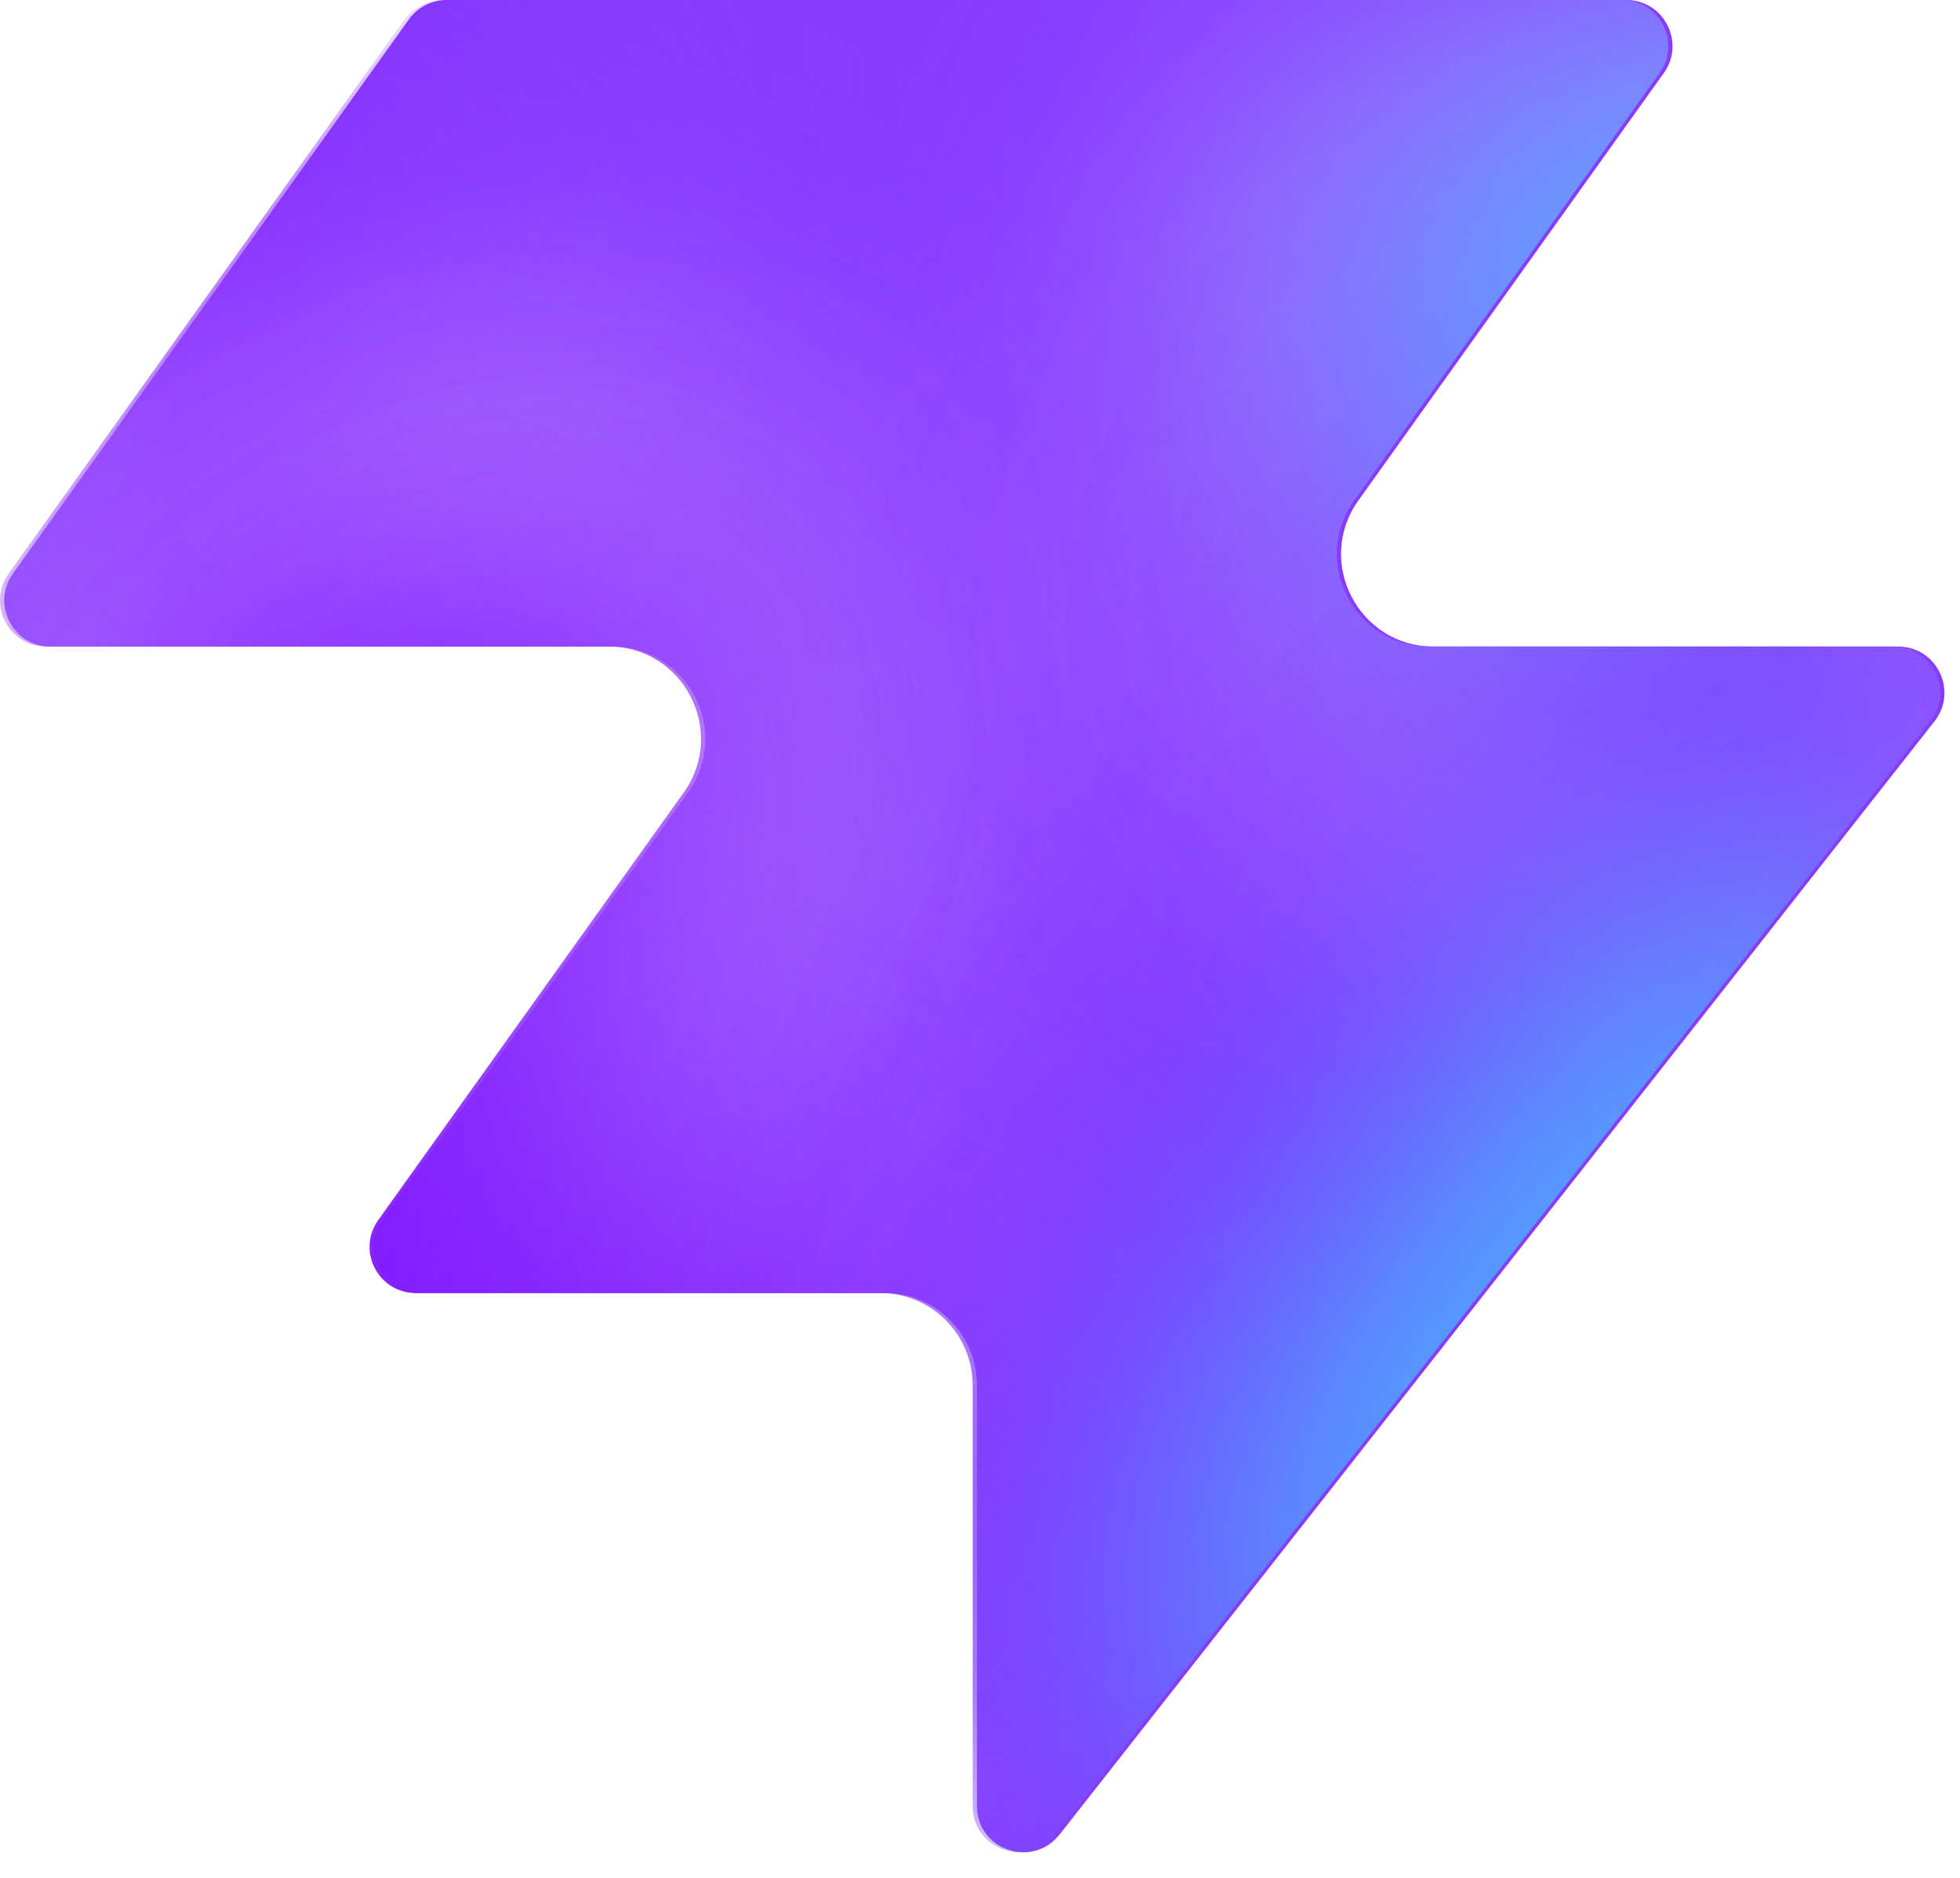
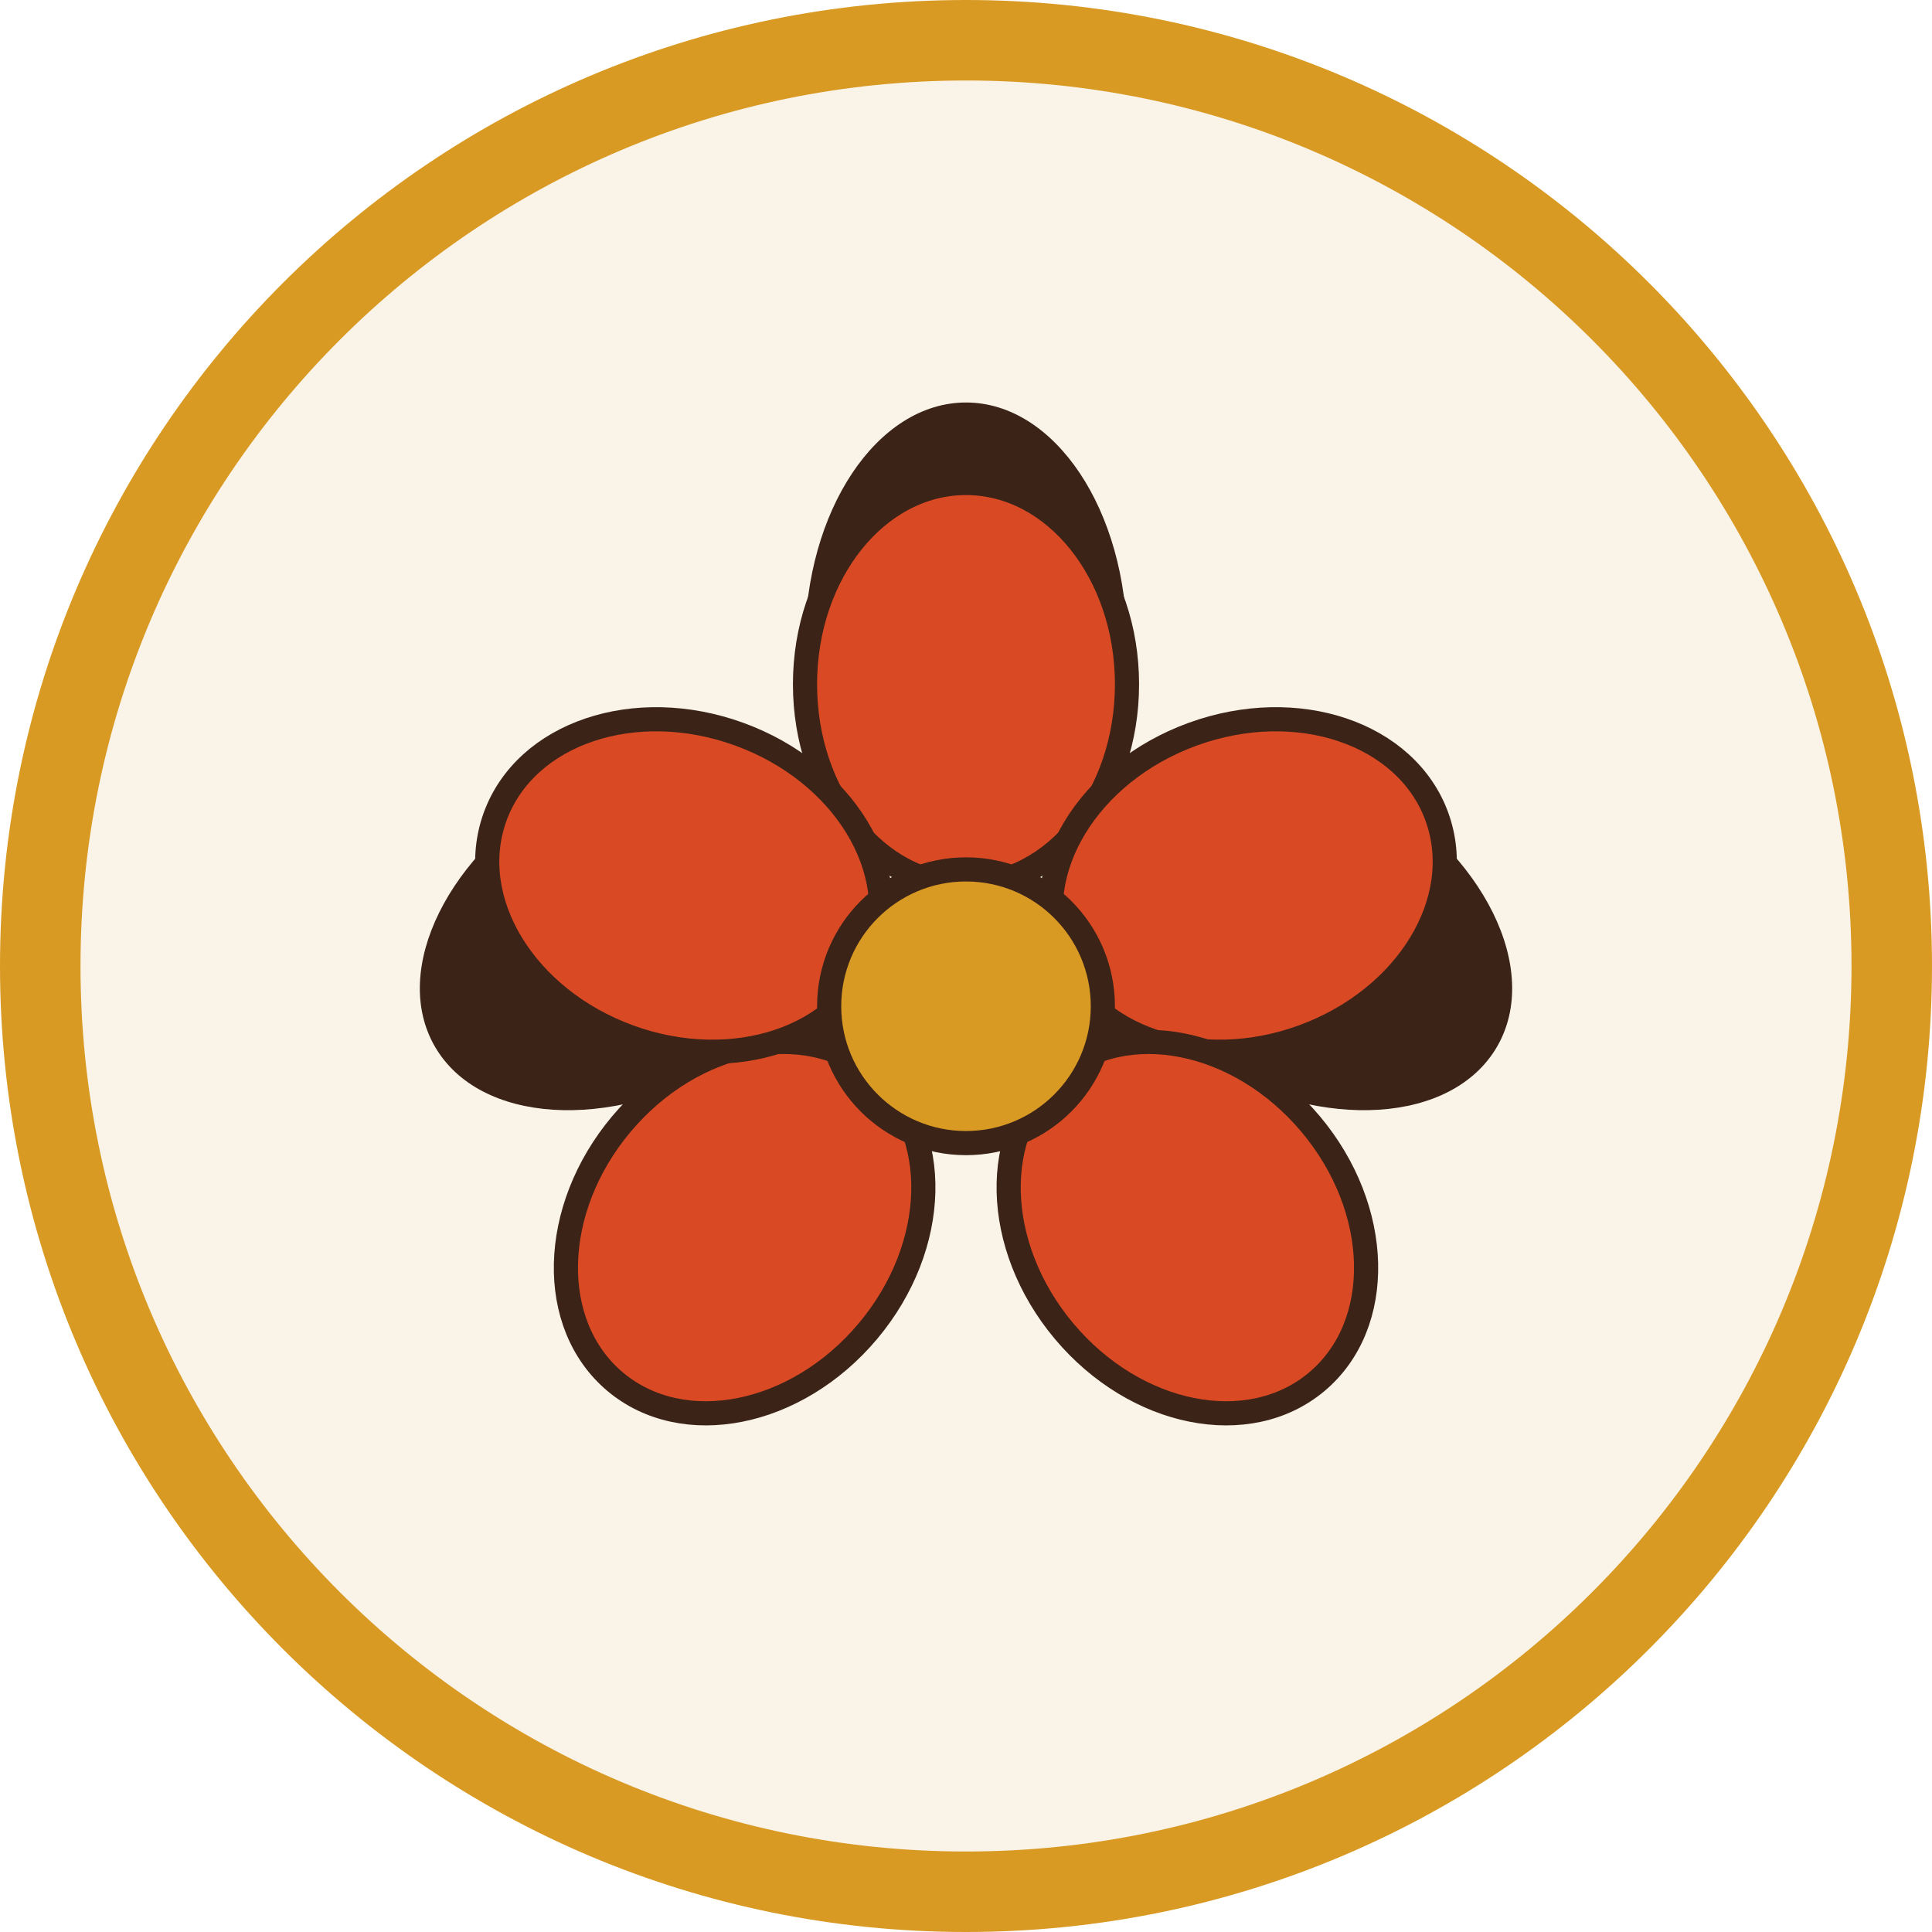
- <svg xmlns="http://www.w3.org/2000/svg" width="48" height="46" fill="none" viewBox="0 0 48 46">
-   <path fill="#863bff" d="M25.946 44.938c-.664.845-2.021.375-2.021-.698V33.937a2.26 2.26 0 0 0-2.262-2.262H10.287c-.92 0-1.456-1.04-.92-1.788l7.48-10.471c1.07-1.497 0-3.578-1.842-3.578H1.237c-.92 0-1.456-1.04-.92-1.788L10.013.474c.214-.297.556-.474.92-.474h28.894c.92 0 1.456 1.04.92 1.788l-7.48 10.471c-1.07 1.498 0 3.579 1.842 3.579h11.377c.943 0 1.473 1.088.89 1.83L25.947 44.94z" style="fill:#863bff;fill:color(display-p3 .525 .23 1);fill-opacity:1" />
-   <mask id="a" width="48" height="46" x="0" y="0" maskUnits="userSpaceOnUse" style="mask-type:alpha">
-     <path fill="#000" d="M25.842 44.938c-.664.844-2.021.375-2.021-.698V33.937a2.26 2.26 0 0 0-2.262-2.262H10.183c-.92 0-1.456-1.04-.92-1.788l7.48-10.471c1.07-1.498 0-3.579-1.842-3.579H1.133c-.92 0-1.456-1.04-.92-1.787L9.91.473c.214-.297.556-.474.92-.474h28.894c.92 0 1.456 1.04.92 1.788l-7.48 10.471c-1.07 1.498 0 3.578 1.842 3.578h11.377c.943 0 1.473 1.088.89 1.832L25.843 44.94z" style="fill:#000;fill-opacity:1" />
-   </mask>
-   <g mask="url(#a)">
-     <g filter="url(#b)">
-       <ellipse cx="5.508" cy="14.704" fill="#ede6ff" rx="5.508" ry="14.704" style="fill:#ede6ff;fill:color(display-p3 .927 .903 1);fill-opacity:1" transform="matrix(.00324 1 1 -.00324 -4.47 31.516)" />
+ <svg xmlns="http://www.w3.org/2000/svg" viewBox="0 0 48 48">
+   <circle cx="24" cy="24" r="23" fill="#faf3e8" stroke="#d99a24" stroke-width="2" />
+   <g transform="translate(24,25)">
+     <g fill="#3b2318">
+       <ellipse cx="-8" cy="-2" rx="6" ry="4" transform="rotate(-30 -8 -2)" />
+       <ellipse cx="8" cy="-2" rx="6" ry="4" transform="rotate(30 8 -2)" />
+       <ellipse cx="0" cy="-9" rx="4" ry="6" />
    </g>
-     <g filter="url(#c)">
-       <ellipse cx="10.399" cy="29.851" fill="#ede6ff" rx="10.399" ry="29.851" style="fill:#ede6ff;fill:color(display-p3 .927 .903 1);fill-opacity:1" transform="matrix(.00324 1 1 -.00324 -39.328 7.883)" />
+     <g fill="#d94a24" stroke="#3b2318" stroke-width="0.6">
+       <ellipse cx="0" cy="-8" rx="4" ry="5" />
+       <ellipse cx="7" cy="-3" rx="4" ry="5" transform="rotate(70 7 -3)" />
+       <ellipse cx="5.5" cy="5.5" rx="4" ry="5" transform="rotate(140 5.5 5.5)" />
+       <ellipse cx="-5.5" cy="5.5" rx="4" ry="5" transform="rotate(-140 -5.5 5.5)" />
+       <ellipse cx="-7" cy="-3" rx="4" ry="5" transform="rotate(-70 -7 -3)" />
    </g>
-     <g filter="url(#d)">
-       <ellipse cx="5.508" cy="30.487" fill="#7e14ff" rx="5.508" ry="30.487" style="fill:#7e14ff;fill:color(display-p3 .492 .077 1);fill-opacity:1" transform="rotate(89.814 -25.913 -14.639)scale(1 -1)" />
-     </g>
-     <g filter="url(#e)">
-       <ellipse cx="5.508" cy="30.599" fill="#7e14ff" rx="5.508" ry="30.599" style="fill:#7e14ff;fill:color(display-p3 .492 .077 1);fill-opacity:1" transform="rotate(89.814 -32.644 -3.334)scale(1 -1)" />
-     </g>
-     <g filter="url(#f)">
-       <ellipse cx="5.508" cy="30.599" fill="#7e14ff" rx="5.508" ry="30.599" style="fill:#7e14ff;fill:color(display-p3 .492 .077 1);fill-opacity:1" transform="matrix(.00324 1 1 -.00324 -34.34 30.47)" />
-     </g>
-     <g filter="url(#g)">
-       <ellipse cx="14.072" cy="22.078" fill="#ede6ff" rx="14.072" ry="22.078" style="fill:#ede6ff;fill:color(display-p3 .927 .903 1);fill-opacity:1" transform="rotate(93.35 24.506 48.493)scale(-1 1)" />
-     </g>
-     <g filter="url(#h)">
-       <ellipse cx="3.47" cy="21.501" fill="#7e14ff" rx="3.47" ry="21.501" style="fill:#7e14ff;fill:color(display-p3 .492 .077 1);fill-opacity:1" transform="rotate(89.009 28.708 47.59)scale(-1 1)" />
-     </g>
-     <g filter="url(#i)">
-       <ellipse cx="3.47" cy="21.501" fill="#7e14ff" rx="3.47" ry="21.501" style="fill:#7e14ff;fill:color(display-p3 .492 .077 1);fill-opacity:1" transform="rotate(89.009 28.708 47.59)scale(-1 1)" />
-     </g>
-     <g filter="url(#j)">
-       <ellipse cx=".387" cy="8.972" fill="#7e14ff" rx="4.407" ry="29.108" style="fill:#7e14ff;fill:color(display-p3 .492 .077 1);fill-opacity:1" transform="rotate(39.51 .387 8.972)" />
-     </g>
-     <g filter="url(#k)">
-       <ellipse cx="47.523" cy="-6.092" fill="#7e14ff" rx="4.407" ry="29.108" style="fill:#7e14ff;fill:color(display-p3 .492 .077 1);fill-opacity:1" transform="rotate(37.892 47.523 -6.092)" />
-     </g>
-     <g filter="url(#l)">
-       <ellipse cx="41.412" cy="6.333" fill="#47bfff" rx="5.971" ry="9.665" style="fill:#47bfff;fill:color(display-p3 .28 .748 1);fill-opacity:1" transform="rotate(37.892 41.412 6.333)" />
-     </g>
-     <g filter="url(#m)">
-       <ellipse cx="-1.879" cy="38.332" fill="#7e14ff" rx="4.407" ry="29.108" style="fill:#7e14ff;fill:color(display-p3 .492 .077 1);fill-opacity:1" transform="rotate(37.892 -1.88 38.332)" />
-     </g>
-     <g filter="url(#n)">
-       <ellipse cx="-1.879" cy="38.332" fill="#7e14ff" rx="4.407" ry="29.108" style="fill:#7e14ff;fill:color(display-p3 .492 .077 1);fill-opacity:1" transform="rotate(37.892 -1.88 38.332)" />
-     </g>
-     <g filter="url(#o)">
-       <ellipse cx="35.651" cy="29.907" fill="#7e14ff" rx="4.407" ry="29.108" style="fill:#7e14ff;fill:color(display-p3 .492 .077 1);fill-opacity:1" transform="rotate(37.892 35.651 29.907)" />
-     </g>
-     <g filter="url(#p)">
-       <ellipse cx="38.418" cy="32.4" fill="#47bfff" rx="5.971" ry="15.297" style="fill:#47bfff;fill:color(display-p3 .28 .748 1);fill-opacity:1" transform="rotate(37.892 38.418 32.4)" />
-     </g>
+     <circle r="3.4" fill="#d99a24" />
+     <circle r="3.4" fill="none" stroke="#3b2318" stroke-width="0.6" />
  </g>
-   <defs>
-     <filter id="b" width="60.045" height="41.654" x="-19.77" y="16.149" color-interpolation-filters="sRGB" filterUnits="userSpaceOnUse">
-       <feFlood flood-opacity="0" result="BackgroundImageFix" />
-       <feBlend in="SourceGraphic" in2="BackgroundImageFix" result="shape" />
-       <feGaussianBlur result="effect1_foregroundBlur_2002_17158" stdDeviation="7.659" />
-     </filter>
-     <filter id="c" width="90.34" height="51.437" x="-54.613" y="-7.533" color-interpolation-filters="sRGB" filterUnits="userSpaceOnUse">
-       <feFlood flood-opacity="0" result="BackgroundImageFix" />
-       <feBlend in="SourceGraphic" in2="BackgroundImageFix" result="shape" />
-       <feGaussianBlur result="effect1_foregroundBlur_2002_17158" stdDeviation="7.659" />
-     </filter>
-     <filter id="d" width="79.355" height="29.4" x="-49.64" y="2.03" color-interpolation-filters="sRGB" filterUnits="userSpaceOnUse">
-       <feFlood flood-opacity="0" result="BackgroundImageFix" />
-       <feBlend in="SourceGraphic" in2="BackgroundImageFix" result="shape" />
-       <feGaussianBlur result="effect1_foregroundBlur_2002_17158" stdDeviation="4.596" />
-     </filter>
-     <filter id="e" width="79.579" height="29.4" x="-45.045" y="20.029" color-interpolation-filters="sRGB" filterUnits="userSpaceOnUse">
-       <feFlood flood-opacity="0" result="BackgroundImageFix" />
-       <feBlend in="SourceGraphic" in2="BackgroundImageFix" result="shape" />
-       <feGaussianBlur result="effect1_foregroundBlur_2002_17158" stdDeviation="4.596" />
-     </filter>
-     <filter id="f" width="79.579" height="29.4" x="-43.513" y="21.178" color-interpolation-filters="sRGB" filterUnits="userSpaceOnUse">
-       <feFlood flood-opacity="0" result="BackgroundImageFix" />
-       <feBlend in="SourceGraphic" in2="BackgroundImageFix" result="shape" />
-       <feGaussianBlur result="effect1_foregroundBlur_2002_17158" stdDeviation="4.596" />
-     </filter>
-     <filter id="g" width="74.749" height="58.852" x="15.756" y="-17.901" color-interpolation-filters="sRGB" filterUnits="userSpaceOnUse">
-       <feFlood flood-opacity="0" result="BackgroundImageFix" />
-       <feBlend in="SourceGraphic" in2="BackgroundImageFix" result="shape" />
-       <feGaussianBlur result="effect1_foregroundBlur_2002_17158" stdDeviation="7.659" />
-     </filter>
-     <filter id="h" width="61.377" height="25.362" x="23.548" y="2.284" color-interpolation-filters="sRGB" filterUnits="userSpaceOnUse">
-       <feFlood flood-opacity="0" result="BackgroundImageFix" />
-       <feBlend in="SourceGraphic" in2="BackgroundImageFix" result="shape" />
-       <feGaussianBlur result="effect1_foregroundBlur_2002_17158" stdDeviation="4.596" />
-     </filter>
-     <filter id="i" width="61.377" height="25.362" x="23.548" y="2.284" color-interpolation-filters="sRGB" filterUnits="userSpaceOnUse">
-       <feFlood flood-opacity="0" result="BackgroundImageFix" />
-       <feBlend in="SourceGraphic" in2="BackgroundImageFix" result="shape" />
-       <feGaussianBlur result="effect1_foregroundBlur_2002_17158" stdDeviation="4.596" />
-     </filter>
-     <filter id="j" width="56.045" height="63.649" x="-27.636" y="-22.853" color-interpolation-filters="sRGB" filterUnits="userSpaceOnUse">
-       <feFlood flood-opacity="0" result="BackgroundImageFix" />
-       <feBlend in="SourceGraphic" in2="BackgroundImageFix" result="shape" />
-       <feGaussianBlur result="effect1_foregroundBlur_2002_17158" stdDeviation="4.596" />
-     </filter>
-     <filter id="k" width="54.814" height="64.646" x="20.116" y="-38.415" color-interpolation-filters="sRGB" filterUnits="userSpaceOnUse">
-       <feFlood flood-opacity="0" result="BackgroundImageFix" />
-       <feBlend in="SourceGraphic" in2="BackgroundImageFix" result="shape" />
-       <feGaussianBlur result="effect1_foregroundBlur_2002_17158" stdDeviation="4.596" />
-     </filter>
-     <filter id="l" width="33.541" height="35.313" x="24.641" y="-11.323" color-interpolation-filters="sRGB" filterUnits="userSpaceOnUse">
-       <feFlood flood-opacity="0" result="BackgroundImageFix" />
-       <feBlend in="SourceGraphic" in2="BackgroundImageFix" result="shape" />
-       <feGaussianBlur result="effect1_foregroundBlur_2002_17158" stdDeviation="4.596" />
-     </filter>
-     <filter id="m" width="54.814" height="64.646" x="-29.286" y="6.009" color-interpolation-filters="sRGB" filterUnits="userSpaceOnUse">
-       <feFlood flood-opacity="0" result="BackgroundImageFix" />
-       <feBlend in="SourceGraphic" in2="BackgroundImageFix" result="shape" />
-       <feGaussianBlur result="effect1_foregroundBlur_2002_17158" stdDeviation="4.596" />
-     </filter>
-     <filter id="n" width="54.814" height="64.646" x="-29.286" y="6.009" color-interpolation-filters="sRGB" filterUnits="userSpaceOnUse">
-       <feFlood flood-opacity="0" result="BackgroundImageFix" />
-       <feBlend in="SourceGraphic" in2="BackgroundImageFix" result="shape" />
-       <feGaussianBlur result="effect1_foregroundBlur_2002_17158" stdDeviation="4.596" />
-     </filter>
-     <filter id="o" width="54.814" height="64.646" x="8.244" y="-2.416" color-interpolation-filters="sRGB" filterUnits="userSpaceOnUse">
-       <feFlood flood-opacity="0" result="BackgroundImageFix" />
-       <feBlend in="SourceGraphic" in2="BackgroundImageFix" result="shape" />
-       <feGaussianBlur result="effect1_foregroundBlur_2002_17158" stdDeviation="4.596" />
-     </filter>
-     <filter id="p" width="39.409" height="43.623" x="18.713" y="10.588" color-interpolation-filters="sRGB" filterUnits="userSpaceOnUse">
-       <feFlood flood-opacity="0" result="BackgroundImageFix" />
-       <feBlend in="SourceGraphic" in2="BackgroundImageFix" result="shape" />
-       <feGaussianBlur result="effect1_foregroundBlur_2002_17158" stdDeviation="4.596" />
-     </filter>
-   </defs>
</svg>
